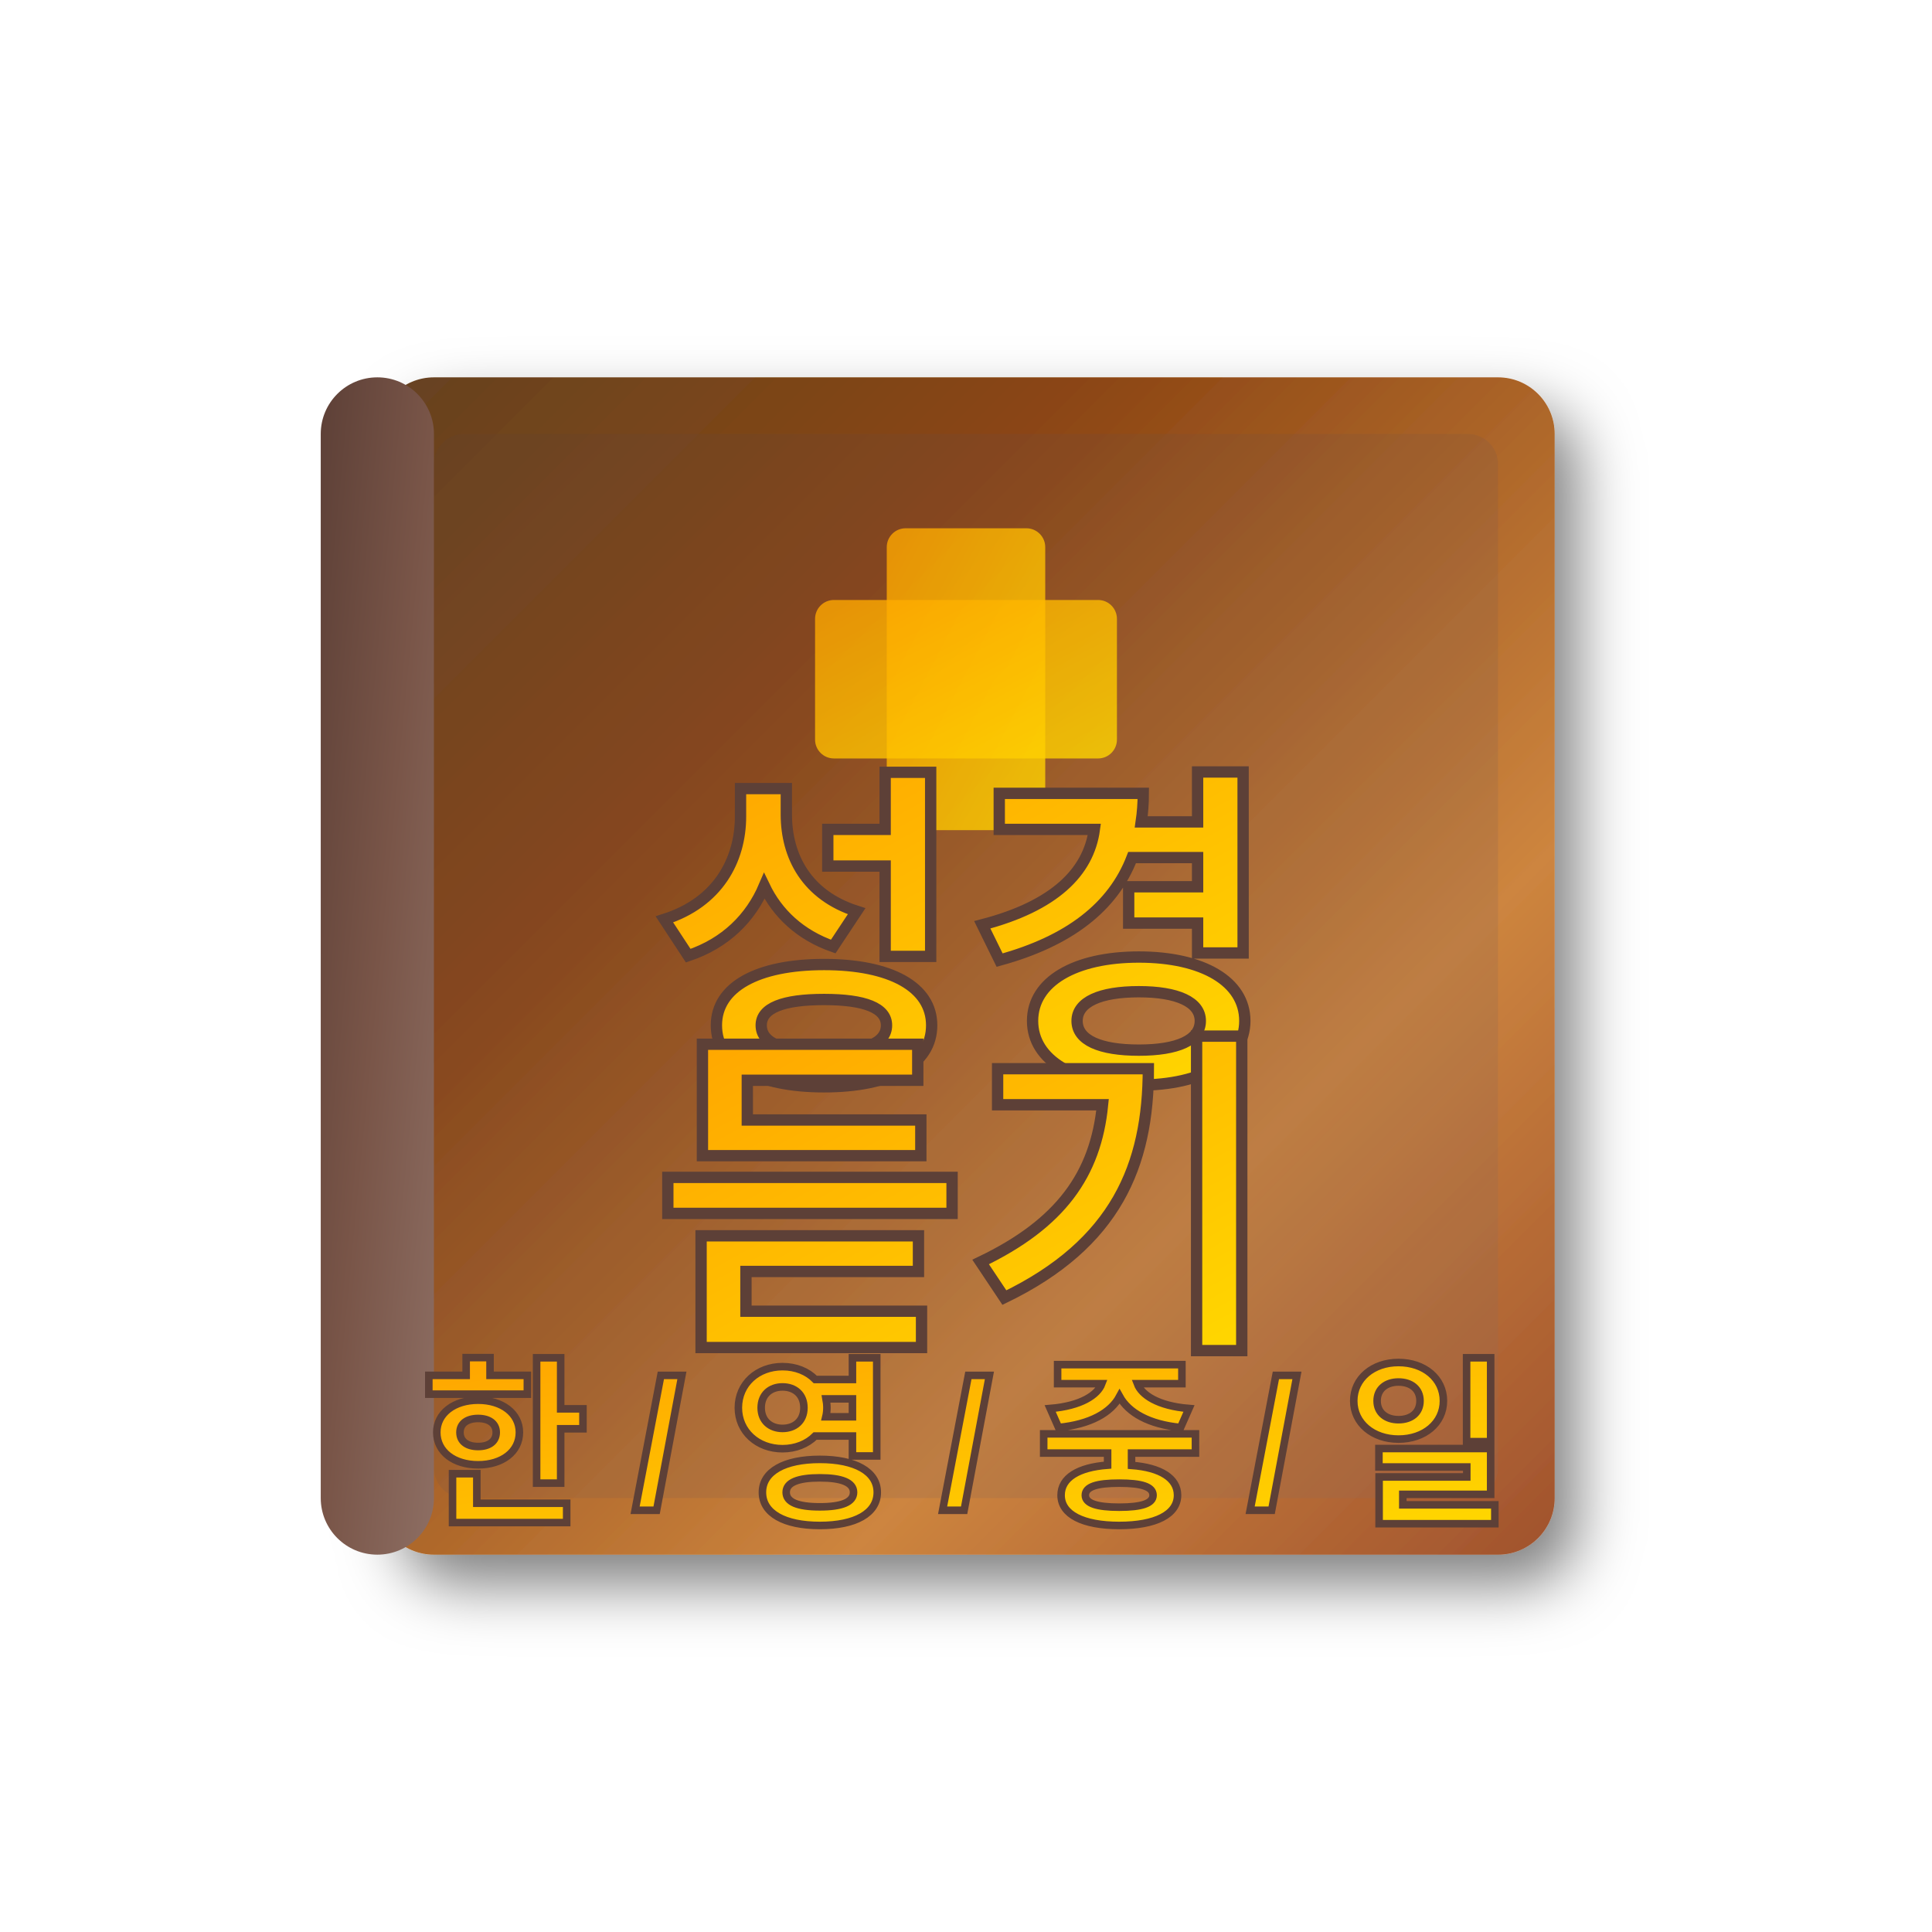
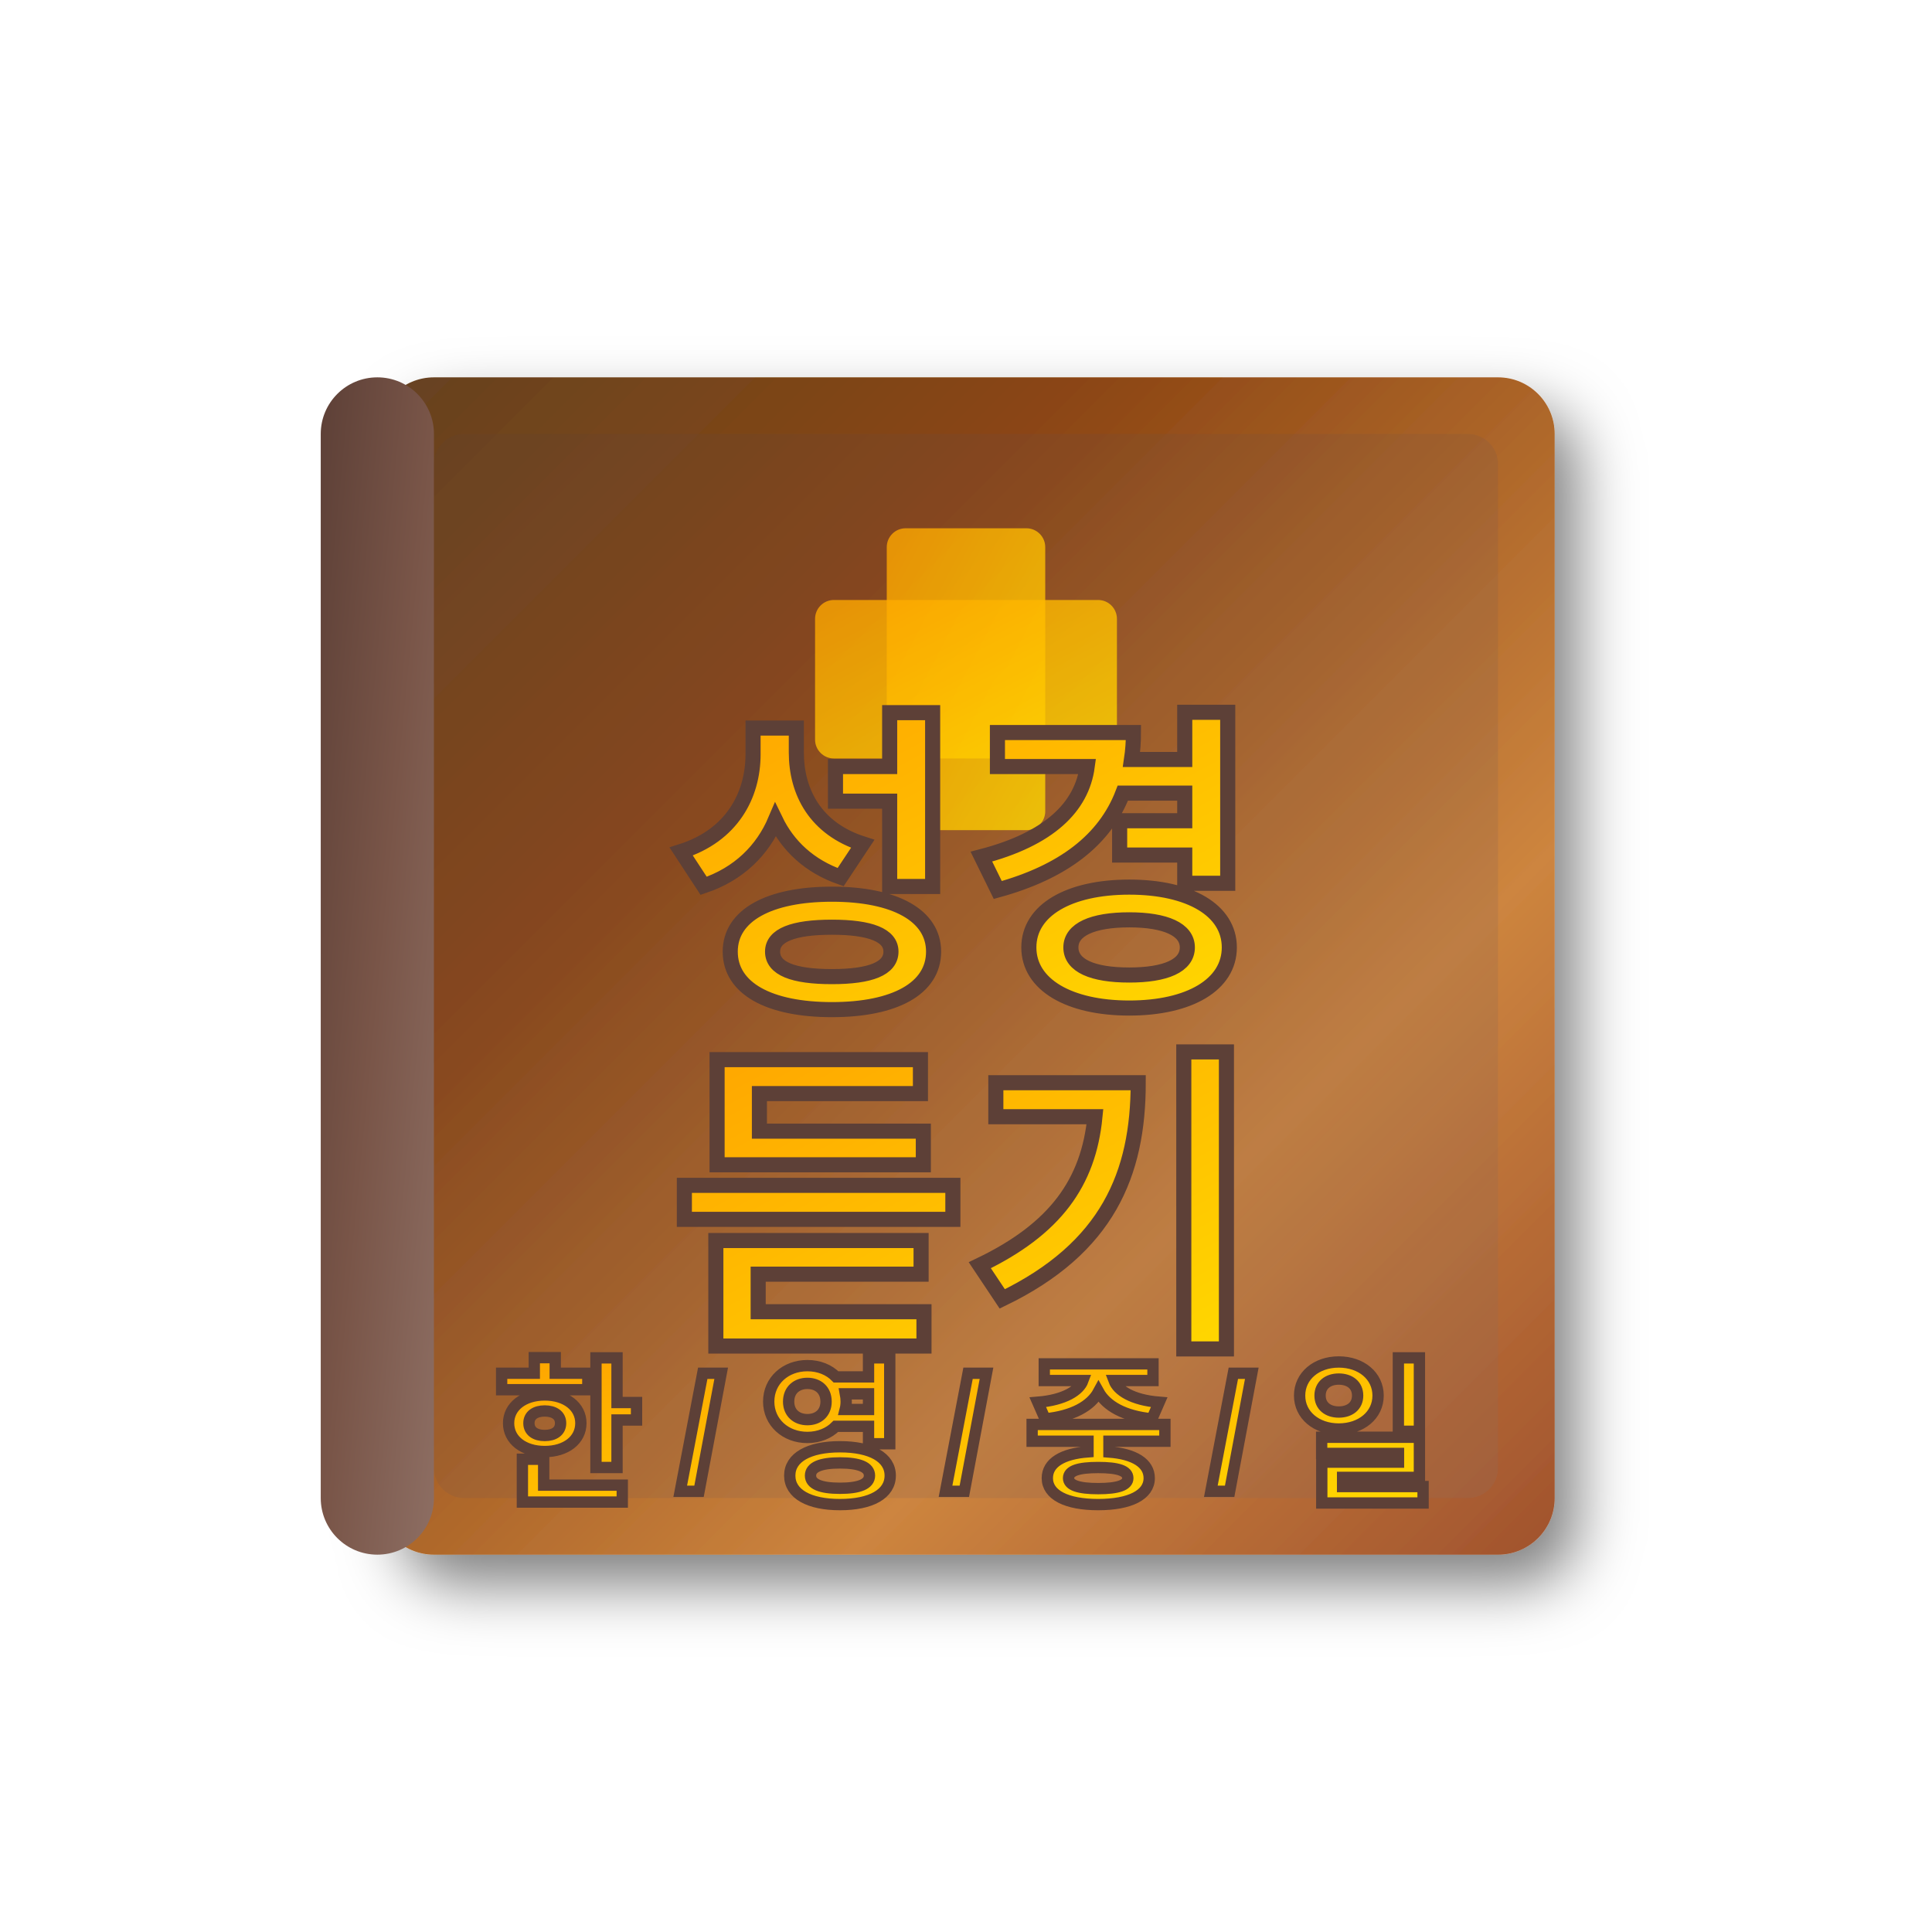
<svg xmlns="http://www.w3.org/2000/svg" width="512" height="512" viewBox="0 0 512 512">
  <defs>
    <linearGradient id="wood2" x1="0%" y1="0%" x2="100%" y2="100%">
      <stop offset="0%" style="stop-color:#654321;stop-opacity:1" />
      <stop offset="30%" style="stop-color:#8B4513;stop-opacity:1" />
      <stop offset="70%" style="stop-color:#CD853F;stop-opacity:1" />
      <stop offset="100%" style="stop-color:#A0522D;stop-opacity:1" />
    </linearGradient>
    <linearGradient id="woodDark2" x1="0%" y1="0%" x2="100%" y2="100%">
      <stop offset="0%" style="stop-color:#5D4037;stop-opacity:1" />
      <stop offset="50%" style="stop-color:#795548;stop-opacity:1" />
      <stop offset="100%" style="stop-color:#8D6E63;stop-opacity:1" />
    </linearGradient>
    <linearGradient id="gold2" x1="0%" y1="0%" x2="100%" y2="100%">
      <stop offset="0%" style="stop-color:#FFA500;stop-opacity:1" />
      <stop offset="100%" style="stop-color:#FFD700;stop-opacity:1" />
    </linearGradient>
    <filter id="shadow2">
      <feDropShadow dx="6" dy="8" stdDeviation="8" flood-color="#000000" flood-opacity="0.5" />
    </filter>
  </defs>
  <rect x="100" y="100" width="312" height="312" rx="15" ry="15" fill="url(#wood2)" filter="url(#shadow2)" />
  <rect x="85" y="100" width="30" height="312" rx="15" ry="15" fill="url(#woodDark2)" />
  <rect x="115" y="115" width="282" height="282" rx="8" fill="url(#woodDark2)" opacity="0.2" />
  <rect x="235" y="140" width="42" height="80" rx="5" fill="url(#gold2)" opacity="0.8" />
  <rect x="216" y="159" width="80" height="42" rx="5" fill="url(#gold2)" opacity="0.8" />
  <g stroke="url(#woodDark2)" stroke-width="1" opacity="0.25">
    <line x1="130" y1="240" x2="382" y2="240" />
    <line x1="130" y1="260" x2="382" y2="260" />
    <line x1="130" y1="350" x2="382" y2="350" />
    <line x1="130" y1="370" x2="382" y2="370" />
  </g>
-   <text x="256" y="280" font-family="Arial, sans-serif" font-size="90" font-weight="bold" text-anchor="middle" fill="url(#gold2)" stroke="#5D4037" stroke-width="3">성경</text>
-   <text x="256" y="350" font-family="Arial, sans-serif" font-size="90" font-weight="bold" text-anchor="middle" fill="url(#gold2)" stroke="#5D4037" stroke-width="3">듣기</text>
-   <text x="256" y="400" font-family="Arial, sans-serif" font-size="48" font-weight="bold" text-anchor="middle" fill="url(#gold2)" stroke="#5D4037" stroke-width="2" letter-spacing="12px">한/영/중/일</text>
+   <text x="256" y="260" font-family="Arial, sans-serif" font-size="85" font-weight="bold" text-anchor="middle" fill="url(#gold2)" stroke="#5D4037" stroke-width="4">성경</text>
+   <text x="256" y="350" font-family="Arial, sans-serif" font-size="85" font-weight="bold" text-anchor="middle" fill="url(#gold2)" stroke="#5D4037" stroke-width="4">듣기</text>
+   <text x="256" y="395" font-family="Arial, sans-serif" font-size="42" font-weight="bold" text-anchor="middle" fill="url(#gold2)" stroke="#5D4037" stroke-width="3" letter-spacing="10px">한/영/중/일</text>
</svg>
